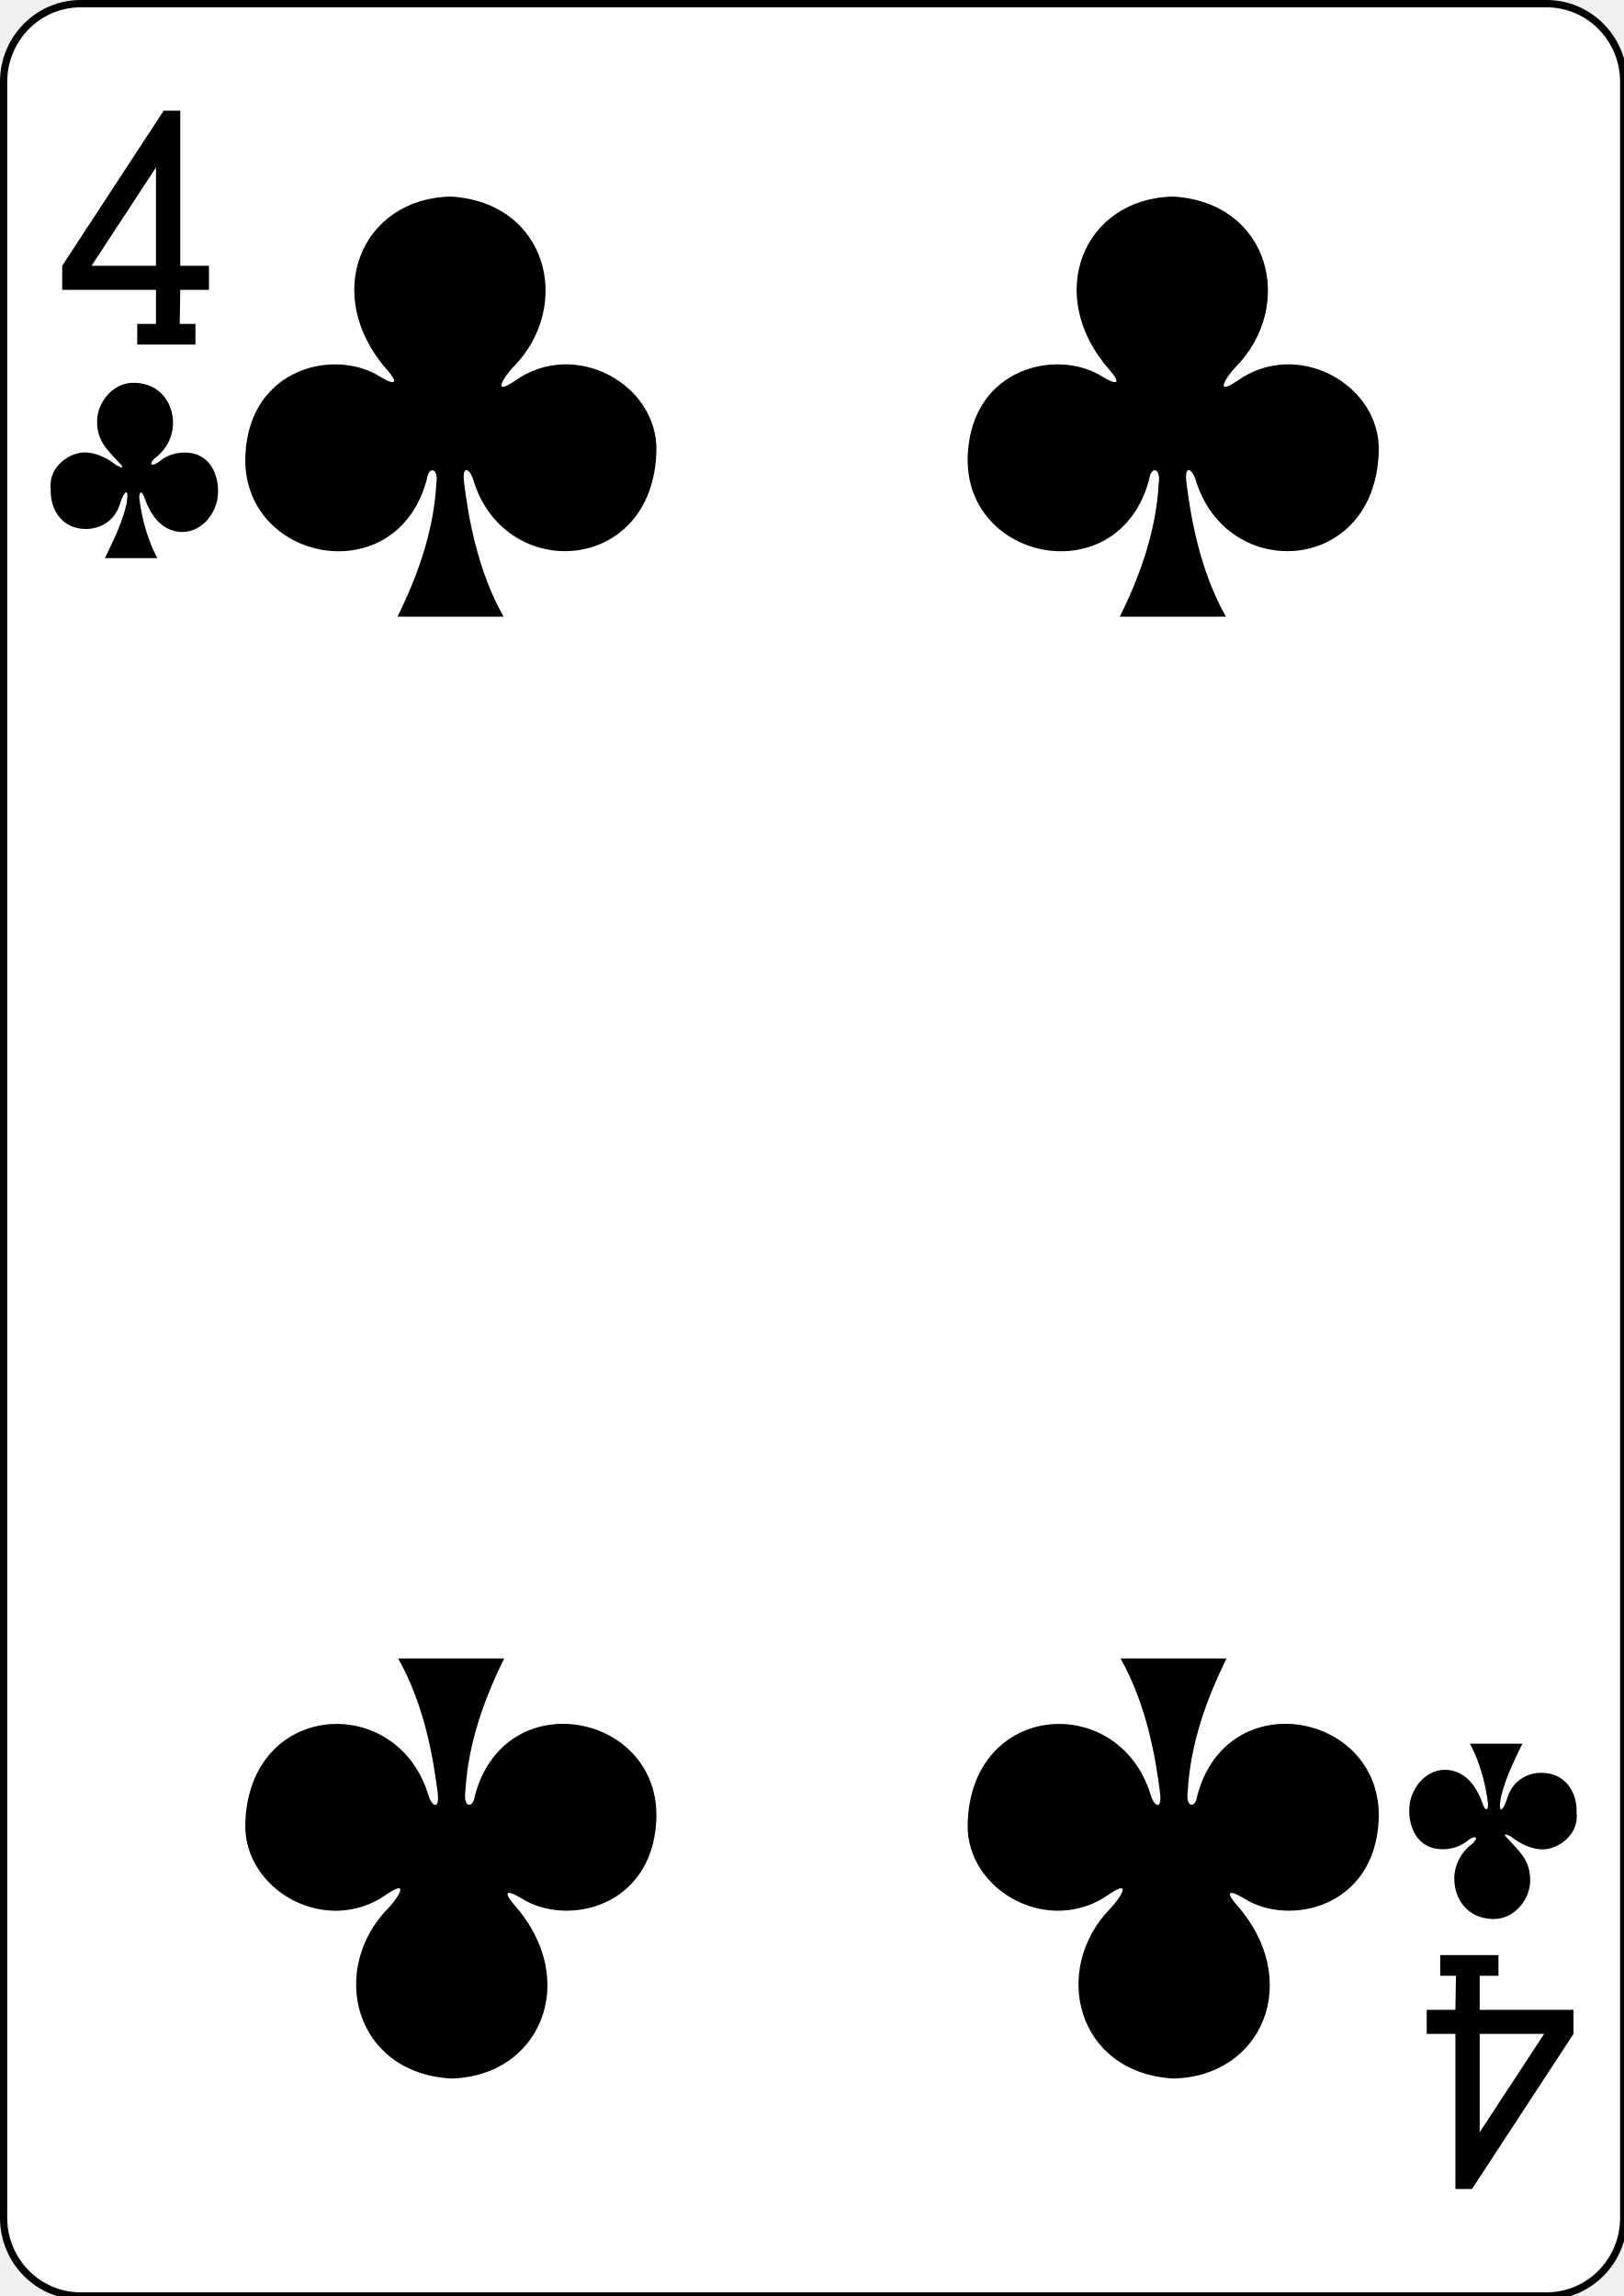
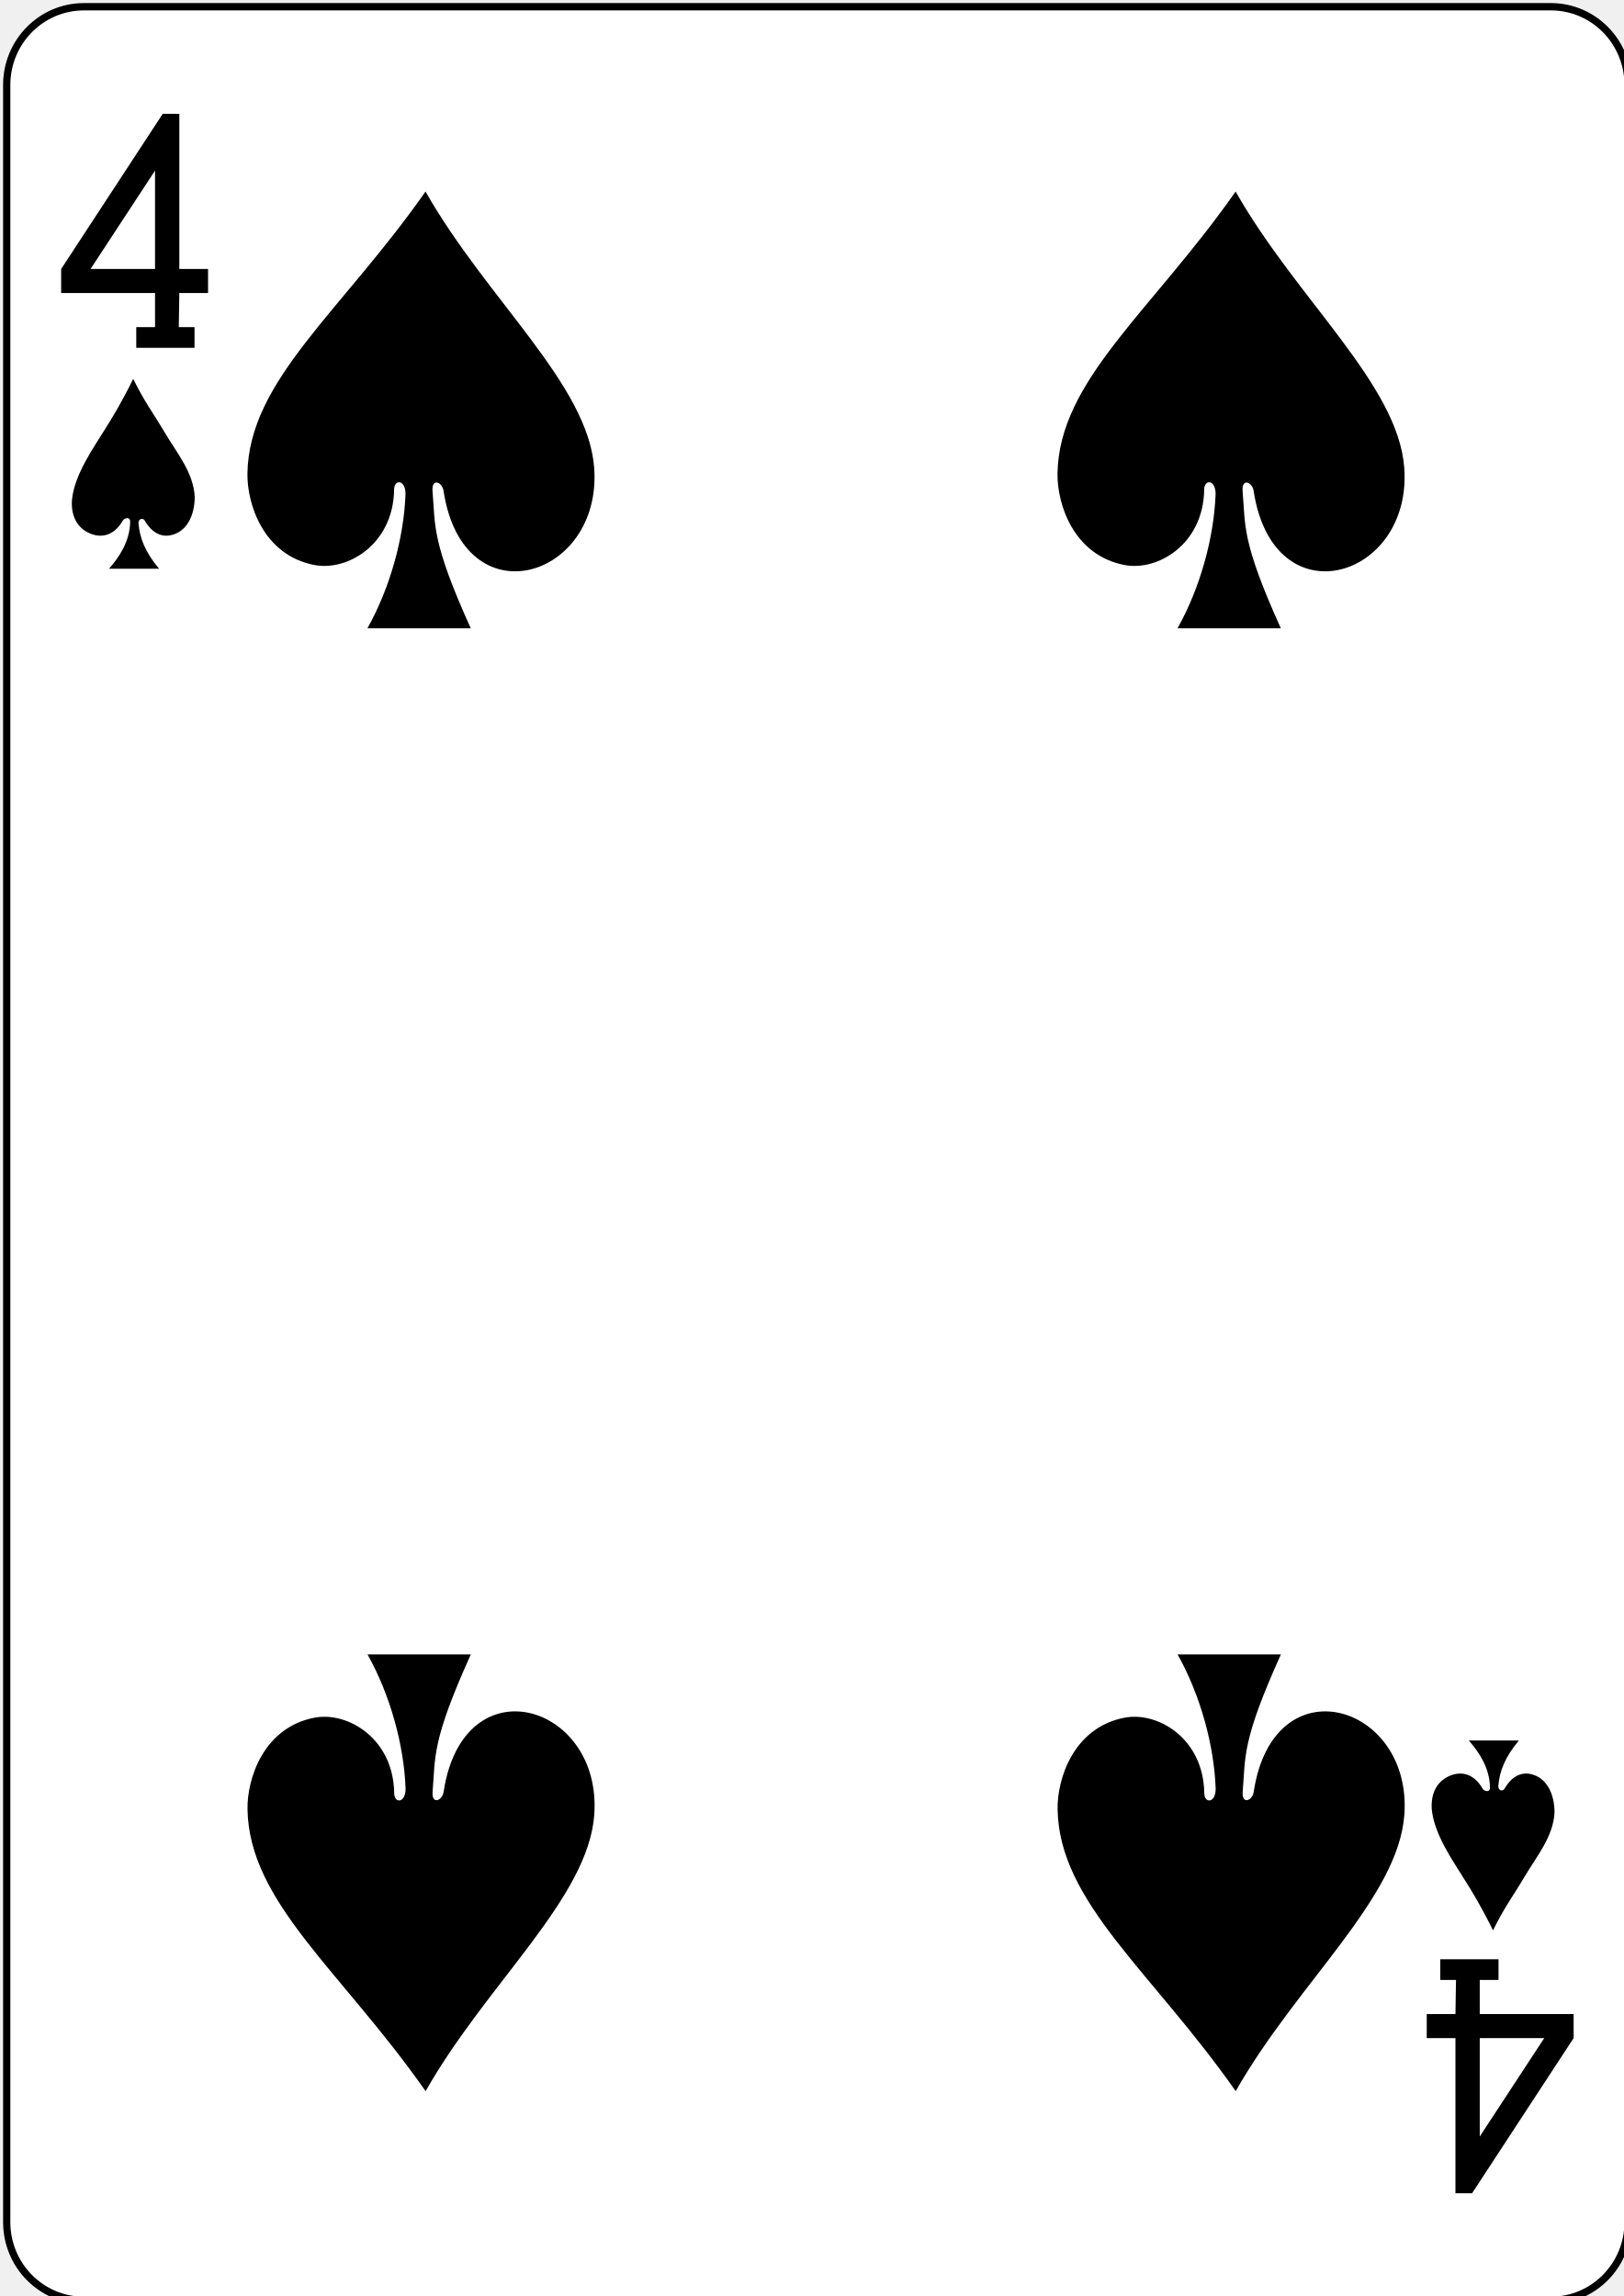
- <svg xmlns="http://www.w3.org/2000/svg" version="1.1" id="svg4423" height="1052.362" width="744.094">
+ <svg xmlns="http://www.w3.org/2000/svg" width="744.094" height="1052.362" id="svg4423" version="1.1">
  <defs id="defs4425" />
  <g id="layer1">
-     <g style="display:inline" transform="matrix(3.325923,0,0,3.369623,-5467.592,-935.5518)" id="g3764">
-       <g id="g6699">
-         <g id="g8365">
-           <g id="g8902-1" style="display:inline" transform="translate(-5059.956,3024.952)">
-             <rect ry="10.63" rx="10.63" style="fill:#ffffff;fill-opacity:1;stroke:#000000;stroke-width:0.997;stroke-miterlimit:4;stroke-opacity:1;stroke-dasharray:none;display:inline" id="rect6353-4" width="223.228" height="311.811" x="6704.386" y="-2746.811" />
-             <g id="g8591-2" transform="matrix(0.3010621,0,0,0.3010621,5623.293,-1949.67)" />
+     <g transform="matrix(3.32851,0,0,3.371512,-5467.107,-934.6665)" id="g3536" style="display:inline">
+       <g id="g8085" transform="translate(-0.9965656,0)">
+         <g id="g8072">
+           <g transform="translate(-5059.956,3024.952)" style="display:inline" id="g8902-9">
+             <rect y="-2746.811" x="6704.386" height="311.811" width="223.228" id="rect6353-0" style="fill:#ffffff;fill-opacity:1;stroke:#000000;stroke-width:0.997;stroke-miterlimit:4;stroke-opacity:1;stroke-dasharray:none;display:inline" rx="10.63" ry="10.63" />
+             <g transform="matrix(0.3010621,0,0,0.3010621,5623.293,-1949.67)" id="g8591-0">
+               <path id="path7104-6" d="m 3650.172,-2493.73 0,-9.344 8.586,0 0,-15.399 -42.931,0 0,-10.865 46.453,-70.079 7.591,0.026 0,70.053 13.132,0 0,10.865 -13.132,0 -0.253,15.399 7.197,0 0,9.344 z m 8.586,-80.04 -29.493,44.432 29.493,0 z" style="fill:#000000;fill-opacity:1;display:inline" />
+               <path style="fill:#000000;fill-opacity:1;display:inline" d="m 4273.157,-1766.094 0,9.344 -8.586,0 0,15.399 42.931,0 0,10.865 -46.453,70.079 -7.591,-0.026 0,-70.053 -13.132,0 0,-10.865 13.132,0 0.253,-15.399 -7.197,0 0,-9.344 z m -8.586,80.04 29.493,-44.432 -29.493,0 z" id="path7159-1" />
+             </g>
          </g>
        </g>
-         <g id="g6689" transform="translate(0.5763661,-2.2365113e-5)">
-           <path transform="matrix(0.3010621,0,0,0.3010621,563.3368,1075.282)" id="path7104-3" d="m 3650.172,-2493.73 0,-9.344 8.586,0 0,-15.399 -42.931,0 0,-10.865 46.453,-70.079 7.591,0.026 0,70.053 13.132,0 0,10.865 -13.132,0 -0.253,15.399 7.197,0 0,9.344 z m 8.586,-80.04 -29.493,44.432 29.493,0 z" style="fill:#000000;fill-opacity:1;display:inline" />
-           <path transform="matrix(0.3010621,0,0,0.3010621,563.3368,1075.282)" style="fill:#000000;fill-opacity:1;display:inline" d="m 4273.157,-1766.094 0,9.344 -8.586,0 0,15.399 42.931,0 0,10.865 -46.453,70.079 -7.591,-0.026 0,-70.053 -13.132,0 0,-10.865 13.132,0 0.253,-15.399 -7.197,0 0,-9.344 z m -8.586,80.04 29.493,-44.432 -29.493,0 z" id="path7159-2" />
-           <path style="fill:#000000;fill-opacity:1;display:inline" d="m 1797.658,361.522 c 2.879,-5.776 4.976,-11.701 5.348,-18.037 0.342,-2.332 -1.075,-2.371 -1.288,-0.729 -4.076,15.593 -25.763,11.37 -25.017,-3.297 0.605,-11.895 12.419,-14.454 18.582,-10.565 2.434,1.433 2.296,0.575 0.968,-0.912 -9.155,-10.211 -3.61,-23.362 8.761,-23.602 13.38,0.793 16.851,14.87 8.644,23.148 -1.021,0.995 -3.284,4.191 0.123,1.956 8.287,-5.888 19.787,0.443 19.553,9.521 -0.433,16.739 -20.839,17.987 -25.203,4.006 -0.42,-1.55 -1.629,-2.329 -1.295,0.304 0.605,4.767 1.857,11.953 5.437,18.206 z" id="path3251" />
-           <path id="path3253" d="m 1698.126,361.522 c 2.879,-5.776 4.976,-11.701 5.348,-18.037 0.342,-2.332 -1.075,-2.371 -1.288,-0.729 -4.076,15.593 -25.763,11.37 -25.017,-3.297 0.605,-11.895 12.419,-14.454 18.582,-10.565 2.434,1.433 2.296,0.575 0.968,-0.912 -9.155,-10.211 -3.61,-23.362 8.761,-23.602 13.38,0.793 16.851,14.87 8.644,23.148 -1.021,0.995 -3.284,4.191 0.123,1.956 8.287,-5.888 19.787,0.443 19.553,9.521 -0.433,16.739 -20.839,17.987 -25.203,4.006 -0.42,-1.55 -1.629,-2.329 -1.295,0.304 0.605,4.767 1.857,11.953 5.437,18.206 z" style="fill:#000000;fill-opacity:1;display:inline" />
-           <path style="fill:#000000;fill-opacity:1;display:inline" d="m 1812.36,503.228 c -2.879,5.775 -4.976,11.701 -5.348,18.037 -0.342,2.332 1.075,2.371 1.288,0.729 4.076,-15.593 25.763,-11.37 25.017,3.296 -0.605,11.895 -12.419,14.454 -18.582,10.565 -2.434,-1.433 -2.296,-0.575 -0.968,0.912 9.155,10.211 3.61,23.362 -8.761,23.602 -13.38,-0.793 -16.851,-14.87 -8.644,-23.148 1.021,-0.995 3.284,-4.191 -0.123,-1.956 -8.287,5.888 -19.787,-0.443 -19.553,-9.521 0.433,-16.739 20.839,-17.987 25.203,-4.006 0.42,1.55 1.629,2.329 1.295,-0.304 -0.605,-4.767 -1.857,-11.953 -5.437,-18.206 z" id="path3401" />
-           <path id="path3403" d="m 1712.828,503.228 c -2.879,5.775 -4.976,11.701 -5.348,18.037 -0.342,2.332 1.075,2.371 1.288,0.729 4.076,-15.593 25.763,-11.37 25.017,3.296 -0.605,11.895 -12.419,14.454 -18.582,10.565 -2.434,-1.433 -2.296,-0.575 -0.968,0.912 9.155,10.211 3.61,23.362 -8.761,23.602 -13.38,-0.793 -16.851,-14.87 -8.644,-23.148 1.021,-0.995 3.284,-4.191 -0.123,-1.956 -8.287,5.888 -19.787,-0.443 -19.553,-9.521 0.433,-16.739 20.839,-17.987 25.203,-4.006 0.42,1.55 1.629,2.329 1.295,-0.304 -0.605,-4.767 -1.857,-11.953 -5.437,-18.206 z" style="fill:#000000;fill-opacity:1;display:inline" />
-           <path style="fill:#000000;fill-opacity:1;display:inline" d="m 1657.813,353.562 c 1.192,-2.445 2.352,-4.721 2.984,-7.401 0.419,-2.528 -0.438,-1.589 -0.925,0.068 -0.721,2.297 -2.723,3.344 -4.58,3.369 -3.371,0.045 -5.053,-2.604 -4.948,-5.454 -0.368,-2.999 2.671,-5.12 4.962,-4.957 1.722,0.123 3.224,1.052 4.133,1.775 0.596,0.315 1.234,0.455 0.345,-0.358 -1.678,-1.833 -3.077,-2.964 -3.046,-5.711 0.029,-2.579 2.233,-5.268 5.155,-5.184 3.651,0.105 5.312,2.89 5.303,5.481 -0.01,1.888 -0.954,3.626 -2.411,4.703 -0.944,0.766 -0.679,1.34 0.398,0.615 1.035,-0.892 2.267,-1.283 3.545,-1.31 3.49,-0.055 4.855,2.961 4.655,5.764 -0.187,2.626 -2.423,5.328 -5.369,5.022 -2.631,-0.301 -4.013,-2.51 -4.805,-4.777 -0.262,-0.695 -0.676,-0.883 -0.664,0.153 0.608,5.057 2.492,8.204 2.505,8.202 z" id="path3458" />
-           <path style="fill:#000000;fill-opacity:1;display:inline" d="m 1853.121,514.821 c -1.192,2.445 -2.352,4.721 -2.984,7.401 -0.419,2.528 0.438,1.589 0.925,-0.068 0.721,-2.297 2.723,-3.344 4.58,-3.369 3.371,-0.045 5.053,2.604 4.948,5.454 0.368,2.999 -2.671,5.12 -4.962,4.957 -1.722,-0.123 -3.224,-1.052 -4.133,-1.775 -0.596,-0.315 -1.234,-0.455 -0.345,0.358 1.678,1.833 3.077,2.964 3.046,5.711 -0.029,2.579 -2.233,5.268 -5.155,5.184 -3.651,-0.105 -5.312,-2.89 -5.303,-5.481 0.01,-1.888 0.954,-3.626 2.411,-4.703 0.944,-0.766 0.679,-1.34 -0.398,-0.615 -1.035,0.892 -2.267,1.283 -3.545,1.31 -3.49,0.055 -4.855,-2.961 -4.655,-5.764 0.187,-2.626 2.423,-5.328 5.369,-5.022 2.631,0.301 4.013,2.51 4.805,4.777 0.262,0.695 0.676,0.883 0.664,-0.153 -0.608,-5.057 -2.492,-8.204 -2.505,-8.202 z" id="path3482" />
-         </g>
      </g>
+       <path id="path3198" d="m 1698.34,344.402 c 0.015,-2.026 -1.587,-2.064 -1.569,-0.586 -0.134,7.429 -6.417,11.086 -10.981,10.219 -7.036,-1.338 -9.282,-8.322 -9.215,-12.435 0.207,-12.696 12.988,-22.058 24.52,-38.335 8.45,14.691 22.397,26.23 23.223,37.586 1.098,15.098 -18.009,20.73 -20.737,3.133 -0.176,-1.243 -1.64,-1.801 -1.526,-0.065 0.414,4.823 -0.175,6.831 5.266,18.719 l -14.222,0 c 3.15,-5.555 5.025,-12.375 5.24,-18.236 z" style="fill:#000000;fill-opacity:1;display:inline" />
+       <path id="path3200" d="m 1809.872,344.402 c 0.015,-2.026 -1.587,-2.064 -1.569,-0.586 -0.134,7.429 -6.417,11.086 -10.981,10.219 -7.036,-1.338 -9.282,-8.322 -9.215,-12.435 0.207,-12.696 12.988,-22.058 24.52,-38.335 8.45,14.691 22.397,26.23 23.223,37.586 1.098,15.098 -18.009,20.73 -20.737,3.133 -0.176,-1.243 -1.64,-1.801 -1.526,-0.065 0.414,4.823 -0.175,6.831 5.266,18.719 l -14.222,0 c 3.15,-5.555 5.025,-12.375 5.24,-18.236 z" style="fill:#000000;fill-opacity:1;display:inline" />
+       <path id="path3260" d="m 1698.35,520.373 c 0.015,2.026 -1.587,2.064 -1.569,0.586 -0.134,-7.429 -6.417,-11.086 -10.981,-10.219 -7.036,1.338 -9.282,8.322 -9.215,12.435 0.207,12.696 12.988,22.058 24.52,38.335 8.45,-14.691 22.397,-26.23 23.223,-37.586 1.098,-15.098 -18.009,-20.73 -20.737,-3.133 -0.176,1.243 -1.64,1.801 -1.526,0.065 0.414,-4.823 -0.175,-6.831 5.266,-18.719 l -14.222,0 c 3.15,5.555 5.025,12.375 5.24,18.236 z" style="fill:#000000;fill-opacity:1;display:inline" />
+       <path id="path3262" d="m 1809.883,520.373 c 0.015,2.026 -1.587,2.064 -1.569,0.586 -0.134,-7.429 -6.417,-11.086 -10.981,-10.219 -7.036,1.338 -9.282,8.322 -9.215,12.435 0.207,12.696 12.988,22.058 24.52,38.335 8.45,-14.691 22.397,-26.23 23.223,-37.586 1.098,-15.098 -18.009,-20.73 -20.737,-3.133 -0.176,1.243 -1.64,1.801 -1.526,0.065 0.414,-4.823 -0.175,-6.831 5.266,-18.719 l -14.222,0 c 3.15,5.555 5.025,12.375 5.24,18.236 z" style="fill:#000000;fill-opacity:1;display:inline" />
+       <path id="path3314" d="m 1660.434,348.191 c 0.01,-0.872 -0.895,-0.465 -1.018,-0.19 -1.163,1.986 -2.865,2.448 -4.548,1.732 -1.667,-0.709 -2.604,-2.28 -2.454,-4.522 0.31,-3.438 3.035,-7.2 4.355,-9.326 1.252,-1.93 2.628,-4.222 4.077,-7.154 1.697,3.363 2.559,4.321 4.405,7.391 1.626,2.704 3.893,5.353 4.067,8.622 0,2.485 -1.046,4.832 -3.399,5.259 -1.331,0.242 -2.579,-0.442 -3.504,-2.037 -0.282,-0.407 -0.849,-0.195 -0.839,0.362 0.165,2.093 0.955,3.983 2.829,6.212 l -6.887,0 c 1.41,-1.576 2.849,-3.704 2.915,-6.349 z" style="fill:#000000;fill-opacity:1;display:inline" />
+       <path style="fill:#000000;fill-opacity:1;display:inline" d="m 1847.653,520.192 c 0.01,0.872 -0.895,0.465 -1.018,0.19 -1.163,-1.986 -2.865,-2.448 -4.548,-1.732 -1.667,0.709 -2.604,2.28 -2.454,4.522 0.31,3.438 3.035,7.2 4.355,9.326 1.252,1.93 2.628,4.222 4.077,7.154 1.697,-3.363 2.559,-4.321 4.405,-7.392 1.626,-2.704 3.893,-5.353 4.067,-8.622 0,-2.485 -1.046,-4.832 -3.399,-5.259 -1.331,-0.242 -2.579,0.442 -3.504,2.037 -0.282,0.407 -0.849,0.195 -0.839,-0.362 0.165,-2.093 0.955,-3.983 2.829,-6.212 l -6.887,0 c 1.41,1.576 2.849,3.704 2.915,6.349 z" id="path3336" />
    </g>
  </g>
</svg>
